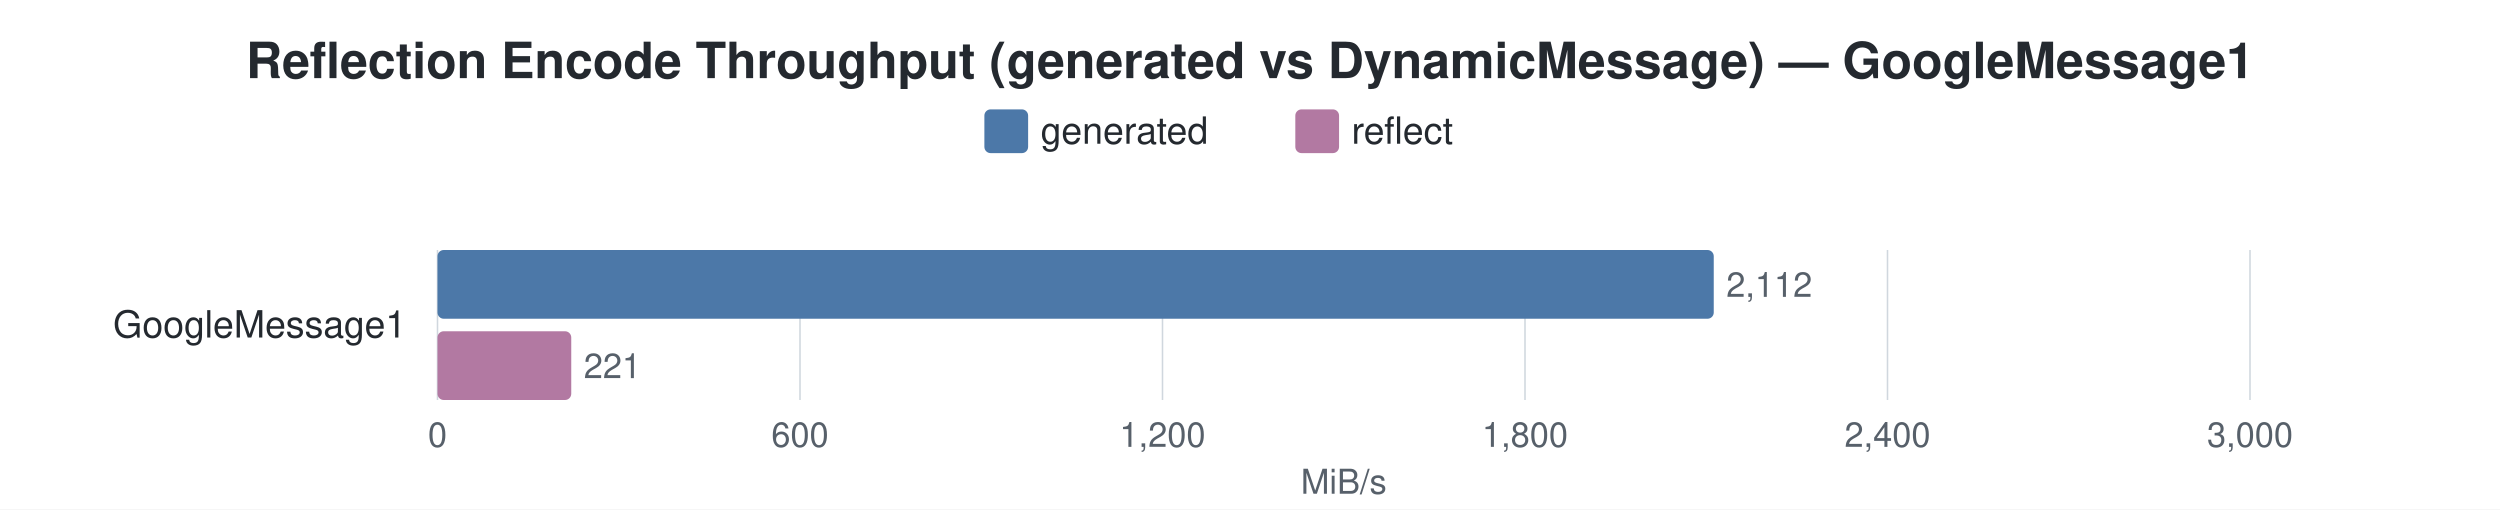
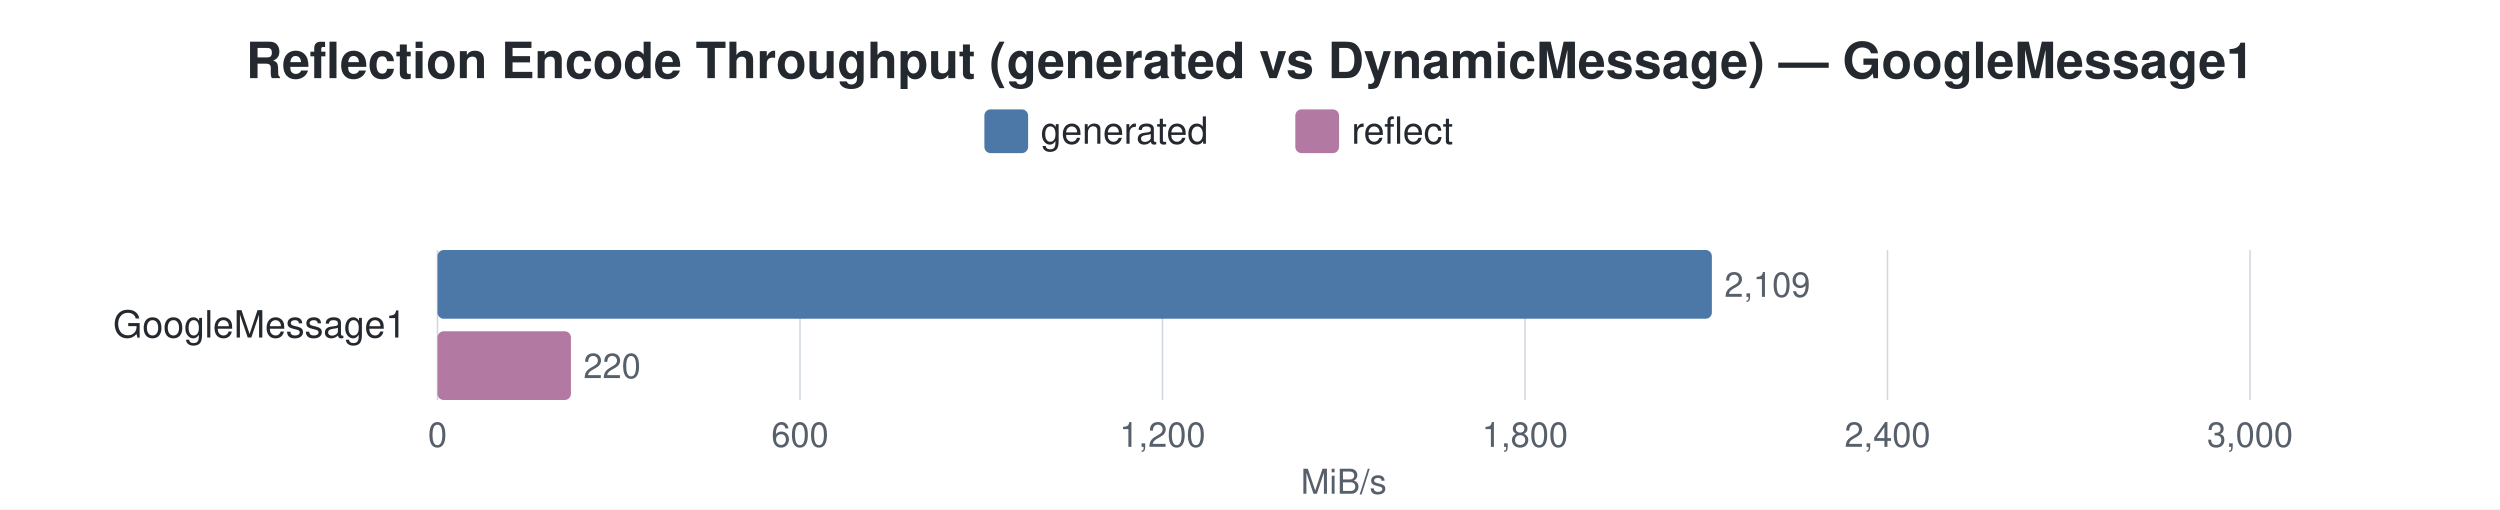
<svg xmlns="http://www.w3.org/2000/svg" width="800" height="163" viewBox="0 0 800 163">
  <style>
    text { font-family: -apple-system, BlinkMacSystemFont, "Segoe UI", Helvetica, Arial, sans-serif; }
    .title { font-size: 16px; font-weight: 600; fill: #24292f; }
    .label { font-size: 12px; fill: #24292f; }
    .value { font-size: 11px; fill: #57606a; }
    .axis-label { font-size: 11px; fill: #57606a; }
    .legend-text { font-size: 12px; fill: #24292f; }
    .grid { stroke: #d0d7de; stroke-width: 0.5; }
  </style>
  <rect width="100%" height="100%" fill="white" />
  <text x="400.0" y="25" text-anchor="middle" class="title">Reflection Encode Throughput (generated vs DynamicMessage) — GoogleMessage1</text>
  <rect x="315" y="35" width="14" height="14" rx="2" fill="#4C78A8" />
  <text x="333" y="46" class="legend-text">generated</text>
  <rect x="414.5" y="35" width="14" height="14" rx="2" fill="#B279A2" />
  <text x="432.5" y="46" class="legend-text">reflect</text>
  <line x1="140.0" y1="80" x2="140.0" y2="128" class="grid" />
  <text x="140.0" y="143" text-anchor="middle" class="axis-label">0</text>
  <line x1="256.0" y1="80" x2="256.0" y2="128" class="grid" />
  <text x="256.0" y="143" text-anchor="middle" class="axis-label">600</text>
  <line x1="372.0" y1="80" x2="372.0" y2="128" class="grid" />
  <text x="372.0" y="143" text-anchor="middle" class="axis-label">1,200</text>
  <line x1="488.0" y1="80" x2="488.0" y2="128" class="grid" />
  <text x="488.0" y="143" text-anchor="middle" class="axis-label">1,800</text>
  <line x1="604.0" y1="80" x2="604.0" y2="128" class="grid" />
  <text x="604.0" y="143" text-anchor="middle" class="axis-label">2,400</text>
  <line x1="720.0" y1="80" x2="720.0" y2="128" class="grid" />
  <text x="720.0" y="143" text-anchor="middle" class="axis-label">3,000</text>
  <text x="430.0" y="158" text-anchor="middle" class="axis-label">MiB/s</text>
  <text x="130" y="108.0" text-anchor="end" class="label">GoogleMessage1</text>
-   <rect x="140" y="80.0" width="408.4" height="22" rx="2" fill="#4C78A8" />
-   <text x="552.4" y="95.0" class="value">2,112</text>
-   <rect x="140" y="106.0" width="42.8" height="22" rx="2" fill="#B279A2" />
-   <text x="186.8" y="121.0" class="value">221</text>
+   <rect x="140" y="80.0" width="407.8" height="22" rx="2" fill="#4C78A8" />
+   <text x="551.8" y="95.0" class="value">2,109</text>
+   <rect x="140" y="106.0" width="42.7" height="22" rx="2" fill="#B279A2" />
+   <text x="186.7" y="121.0" class="value">220</text>
</svg>
